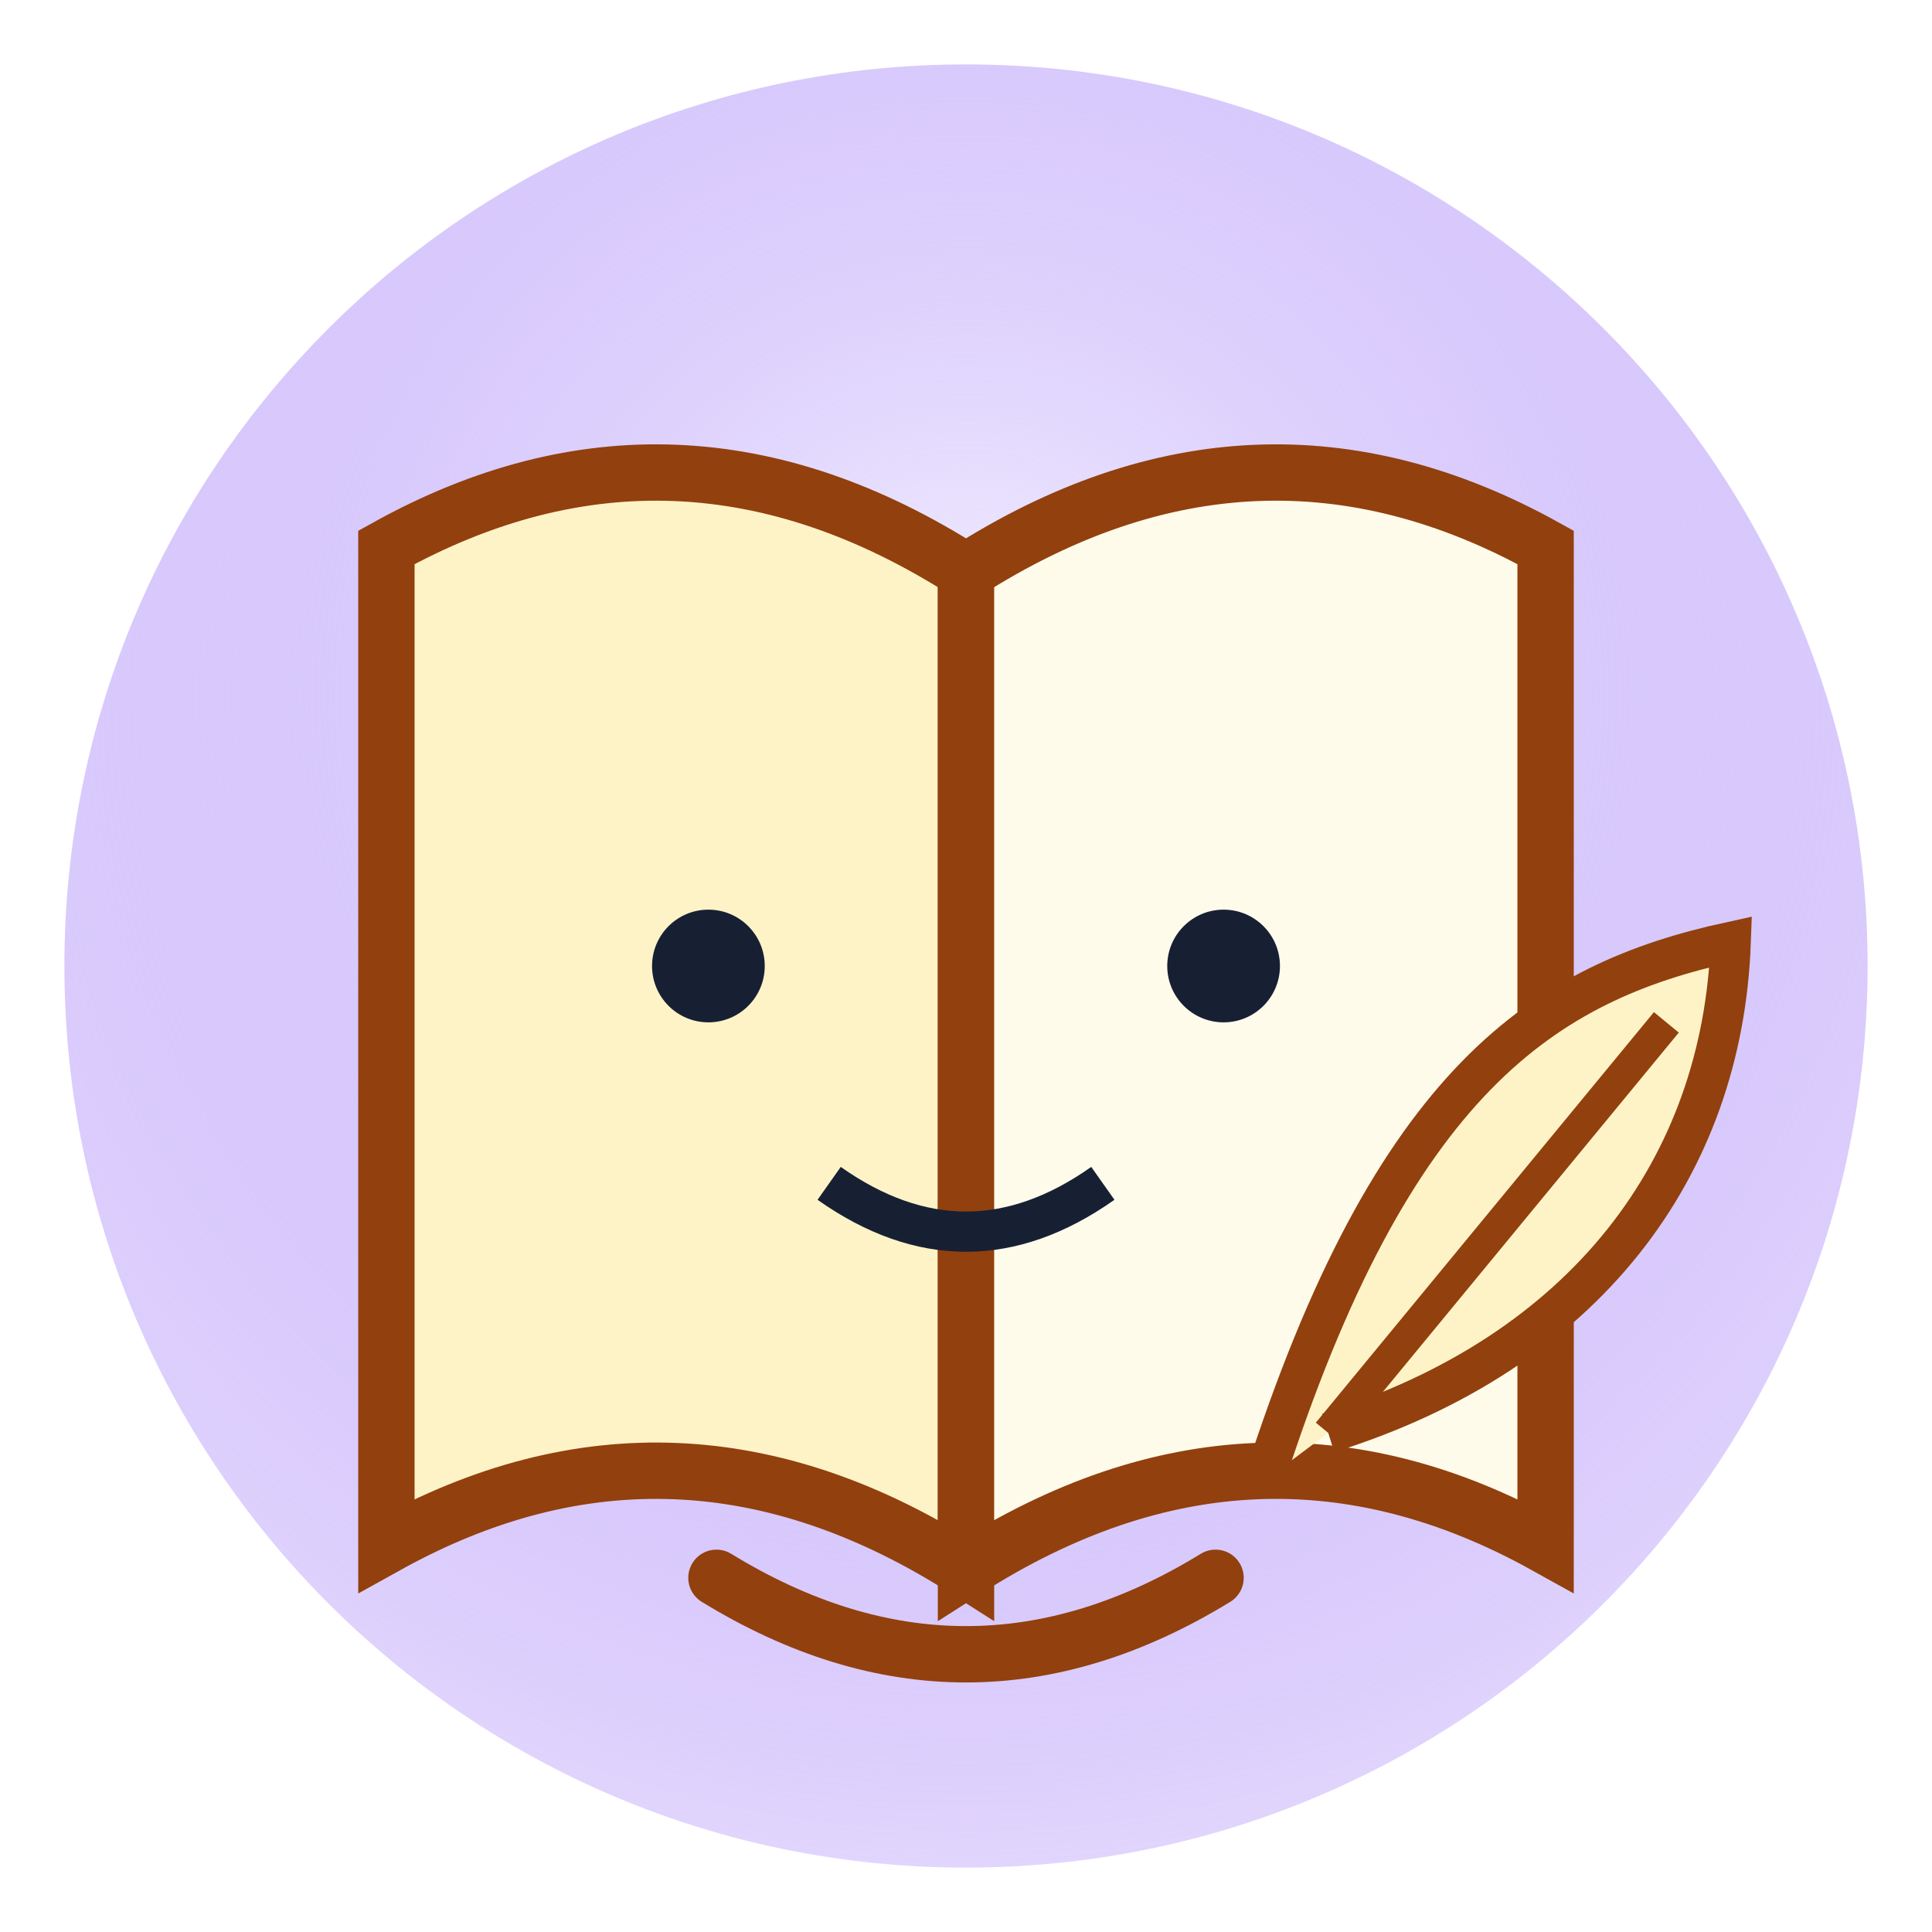
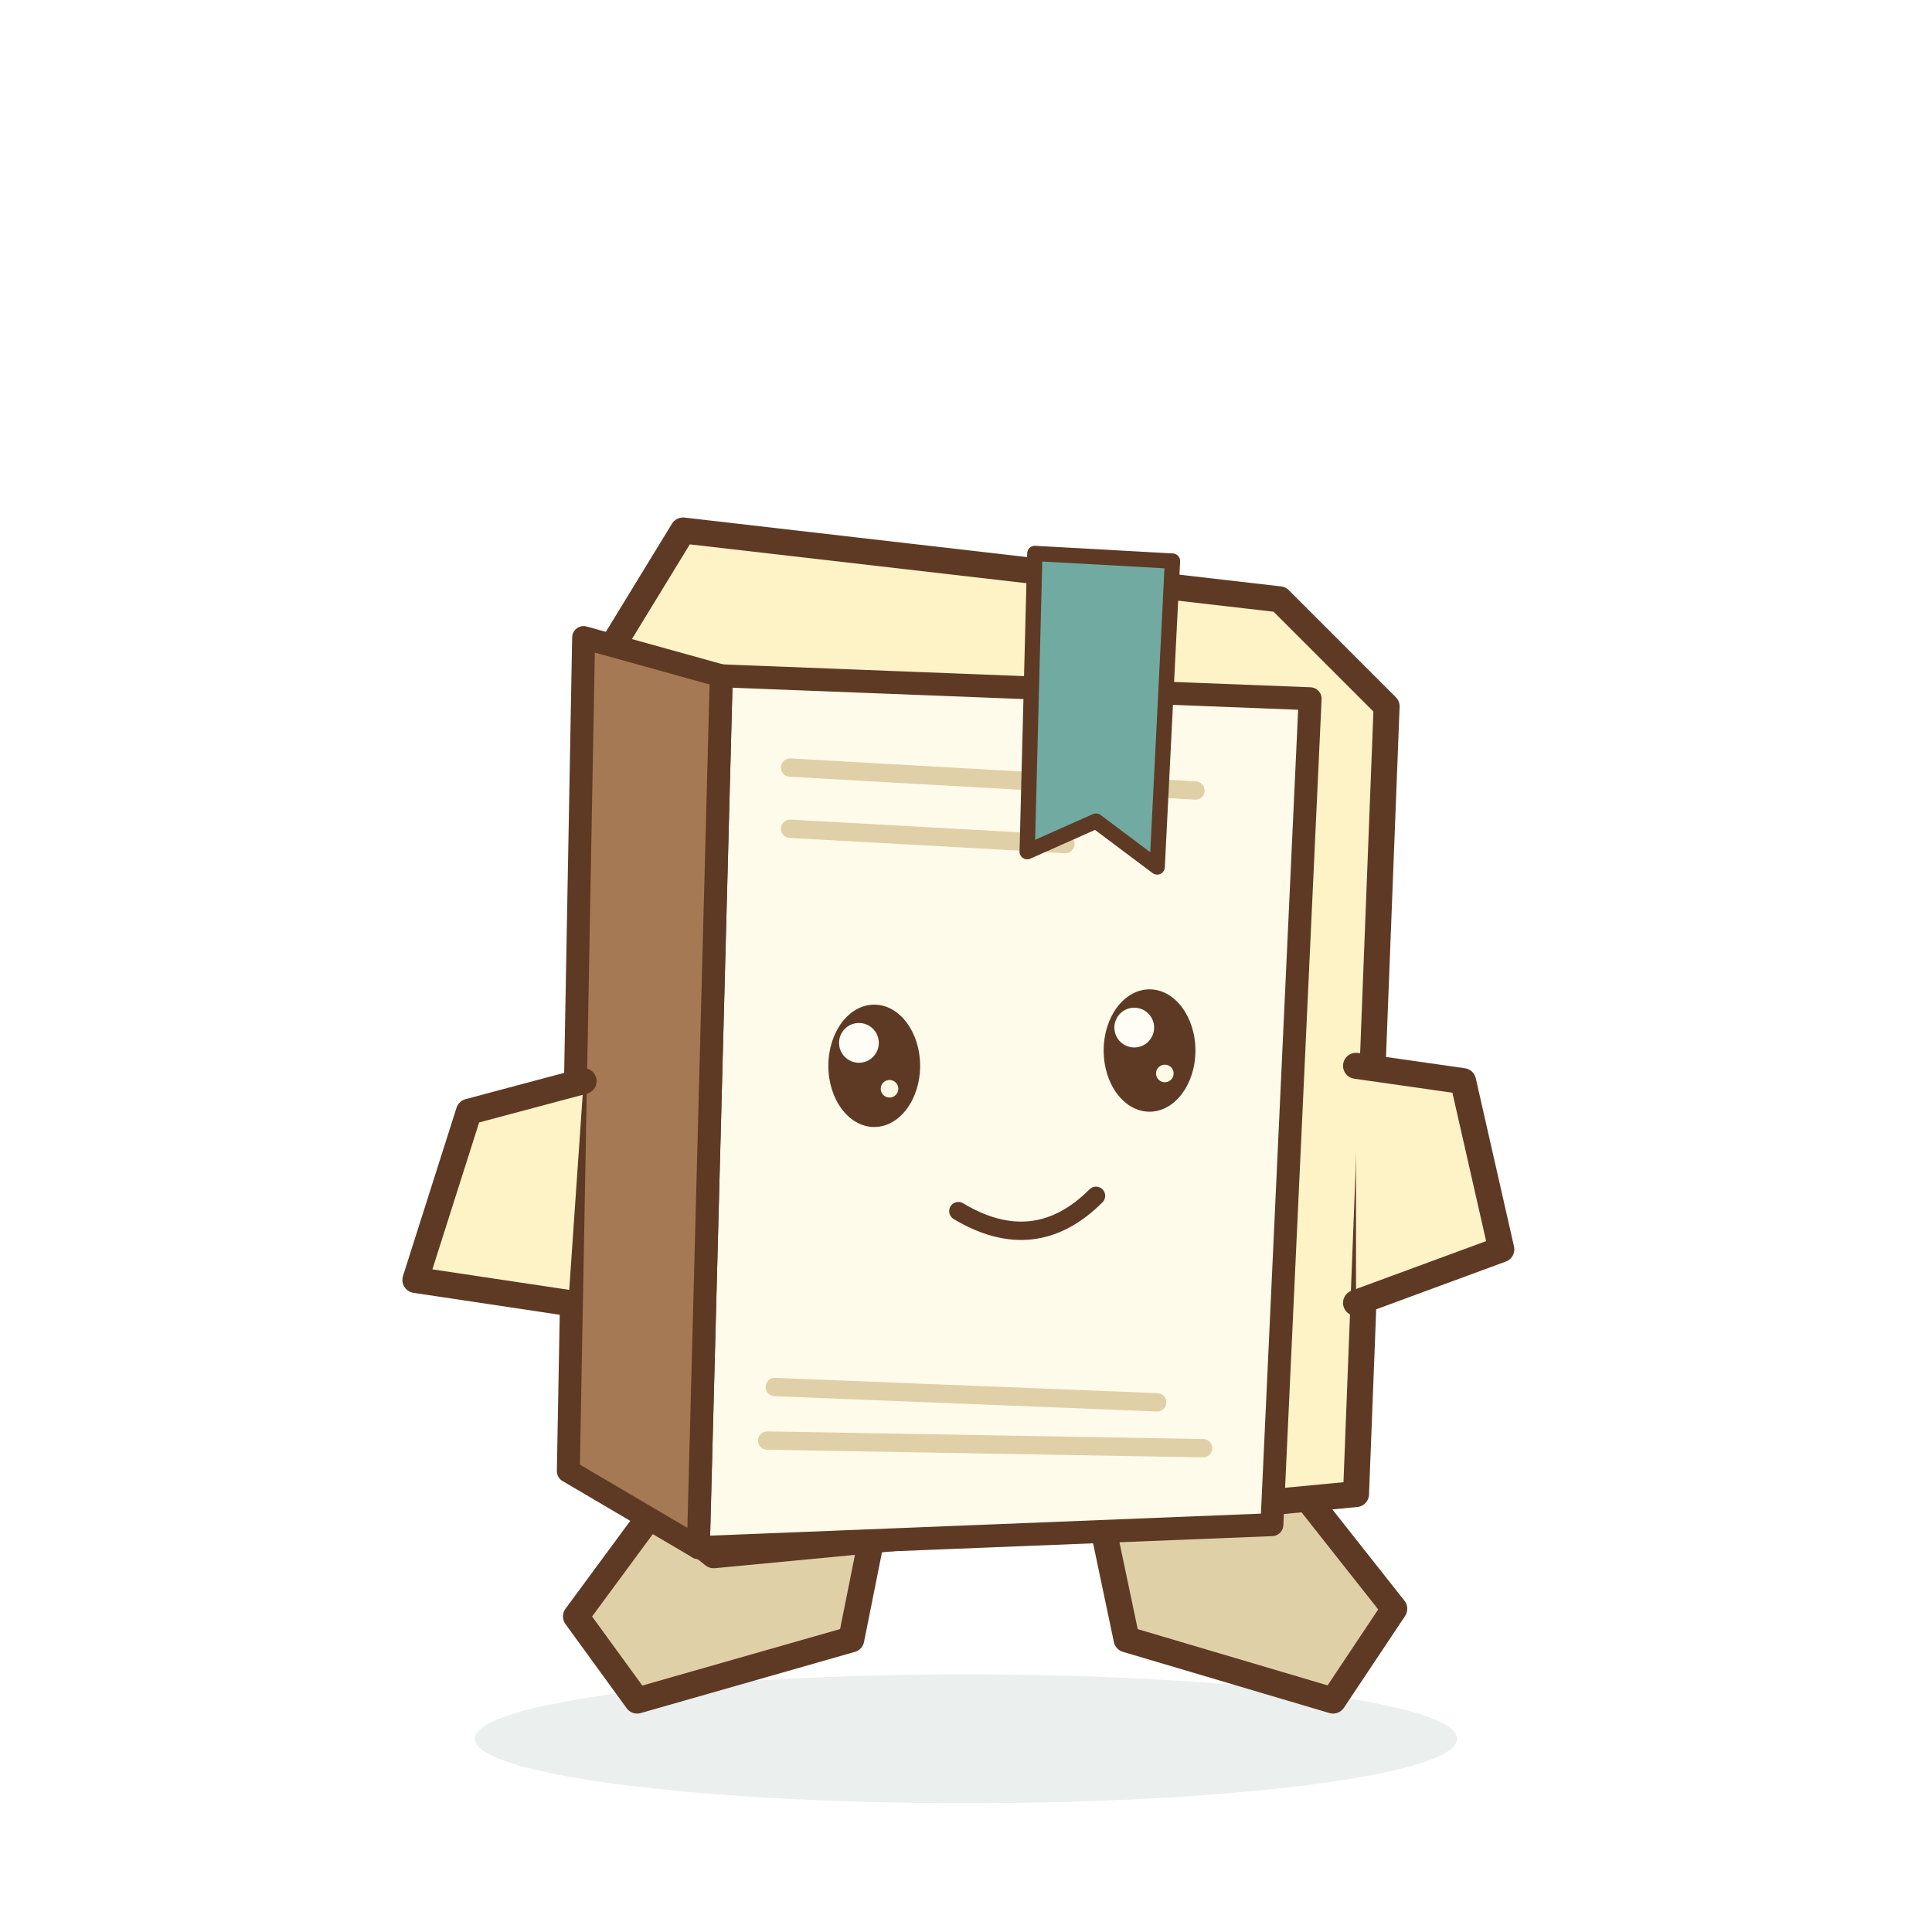
- <svg xmlns="http://www.w3.org/2000/svg" viewBox="0 0 240 240" role="img" aria-label="책콩">
-   <defs>
-     <radialGradient id="bg-s2_magic_page_golem_1" cx="50%" cy="35%" r="70%">
-       <stop offset="0" stop-color="#f5f3ff" />
-       <stop offset="1" stop-color="#8b5cf6" stop-opacity=".22" />
-     </radialGradient>
-   </defs>
-   <circle cx="120" cy="120" r="112" fill="url(#bg-s2_magic_page_golem_1)" />
-   <g>
-     <path d="M48 68q36-20 72 3v124q-36-23-72-3z" fill="#fef3c7" stroke="#92400e" stroke-width="7" />
-     <path d="M120 71q36-23 72-3v124q-36-20-72 3z" fill="#fffbeb" stroke="#92400e" stroke-width="7" />
-     <path d="M120 71v124" stroke="#92400e" stroke-width="6" />
-     <circle cx="88" cy="120" r="7" fill="#172033" />
-     <circle cx="152" cy="120" r="7" fill="#172033" />
-     <path d="M103 147q17 12 34 0" fill="none" stroke="#172033" stroke-width="5" />
-     <path d="M89 196q31 19 62 0" fill="none" stroke="#92400e" stroke-width="7" stroke-linecap="round" />
-     <path d="M157 184c16-50 35-62 58-67-1 28-18 51-50 61" fill="#fef3c7" stroke="#92400e" stroke-width="5" />
-     <path d="M165 178l42-51" stroke="#92400e" stroke-width="4" />
+ <svg xmlns="http://www.w3.org/2000/svg" viewBox="0 0 240 240" class="s2-monster-svg hw-character" data-art-version="13.0.0" role="img" aria-label="책콩">
+   <ellipse cx="120" cy="216" rx="61" ry="8" fill="#385849" opacity=".10" />
+   <g class="hw-character-body" transform="translate(6 7) scale(.95)" stroke-linejoin="round" stroke-linecap="round">
+     <path d="M83 185l-14 19 8 11 28-8 4-20M137 188l4 19 27 8 8-12-15-19" fill="#e0d0a8" stroke="#5e3a24" stroke-width="3.4" stroke-linejoin="round" stroke-linecap="round" />
+     <path d="M72 80l11-18 78 9 14 14-4 103-84 8-15-12z" fill="#fef3c7" stroke="#5e3a24" stroke-width="3.4" stroke-linejoin="round" stroke-linecap="round" />
+     <path d="M88 81l77 3-5 108-75 3z" fill="#fffbeb" stroke="#5e3a24" stroke-width="3" stroke-linejoin="round" stroke-linecap="round" />
+     <path d="M70 76l18 5-3 114-17-10z" fill="#a57954" stroke="#5e3a24" stroke-width="3" stroke-linejoin="round" stroke-linecap="round" />
+     <path d="M97 93l53 3M97 101l36 2M95 174l50 2M94 181l57 1" fill="none" stroke="#e0d0a8" stroke-width="2.4" stroke-linejoin="round" stroke-linecap="round" />
+     <g class="hw-character-eye">
+       <ellipse cx="108" cy="132" rx="6" ry="8" fill="#5e3a24" />
+       <circle cx="106" cy="129" r="2.6" fill="#fffdf5" />
+       <circle cx="110" cy="135" r="1.15" fill="#fffae6" />
+     </g>
+     <g class="hw-character-eye">
+       <ellipse cx="144" cy="130" rx="6" ry="8" fill="#5e3a24" />
+       <circle cx="142" cy="127" r="2.6" fill="#fffdf5" />
+       <circle cx="146" cy="133" r="1.15" fill="#fffae6" />
+     </g>
+     <path d="M119 151q10 6 18-2" fill="none" stroke="#5e3a24" stroke-width="2.4" stroke-linejoin="round" stroke-linecap="round" />
+     <path d="M129 65l18 1-2 40-8-6-9 4z" fill="#71aaa1" stroke="#5e3a24" stroke-width="2" stroke-linejoin="round" stroke-linecap="round" />
+     <path d="M70 134l-15 4-7 22 20 3M171 132l14 2 5 22-19 7" fill="#fef3c7" stroke="#5e3a24" stroke-width="3.4" stroke-linejoin="round" stroke-linecap="round" />
  </g>
</svg>
